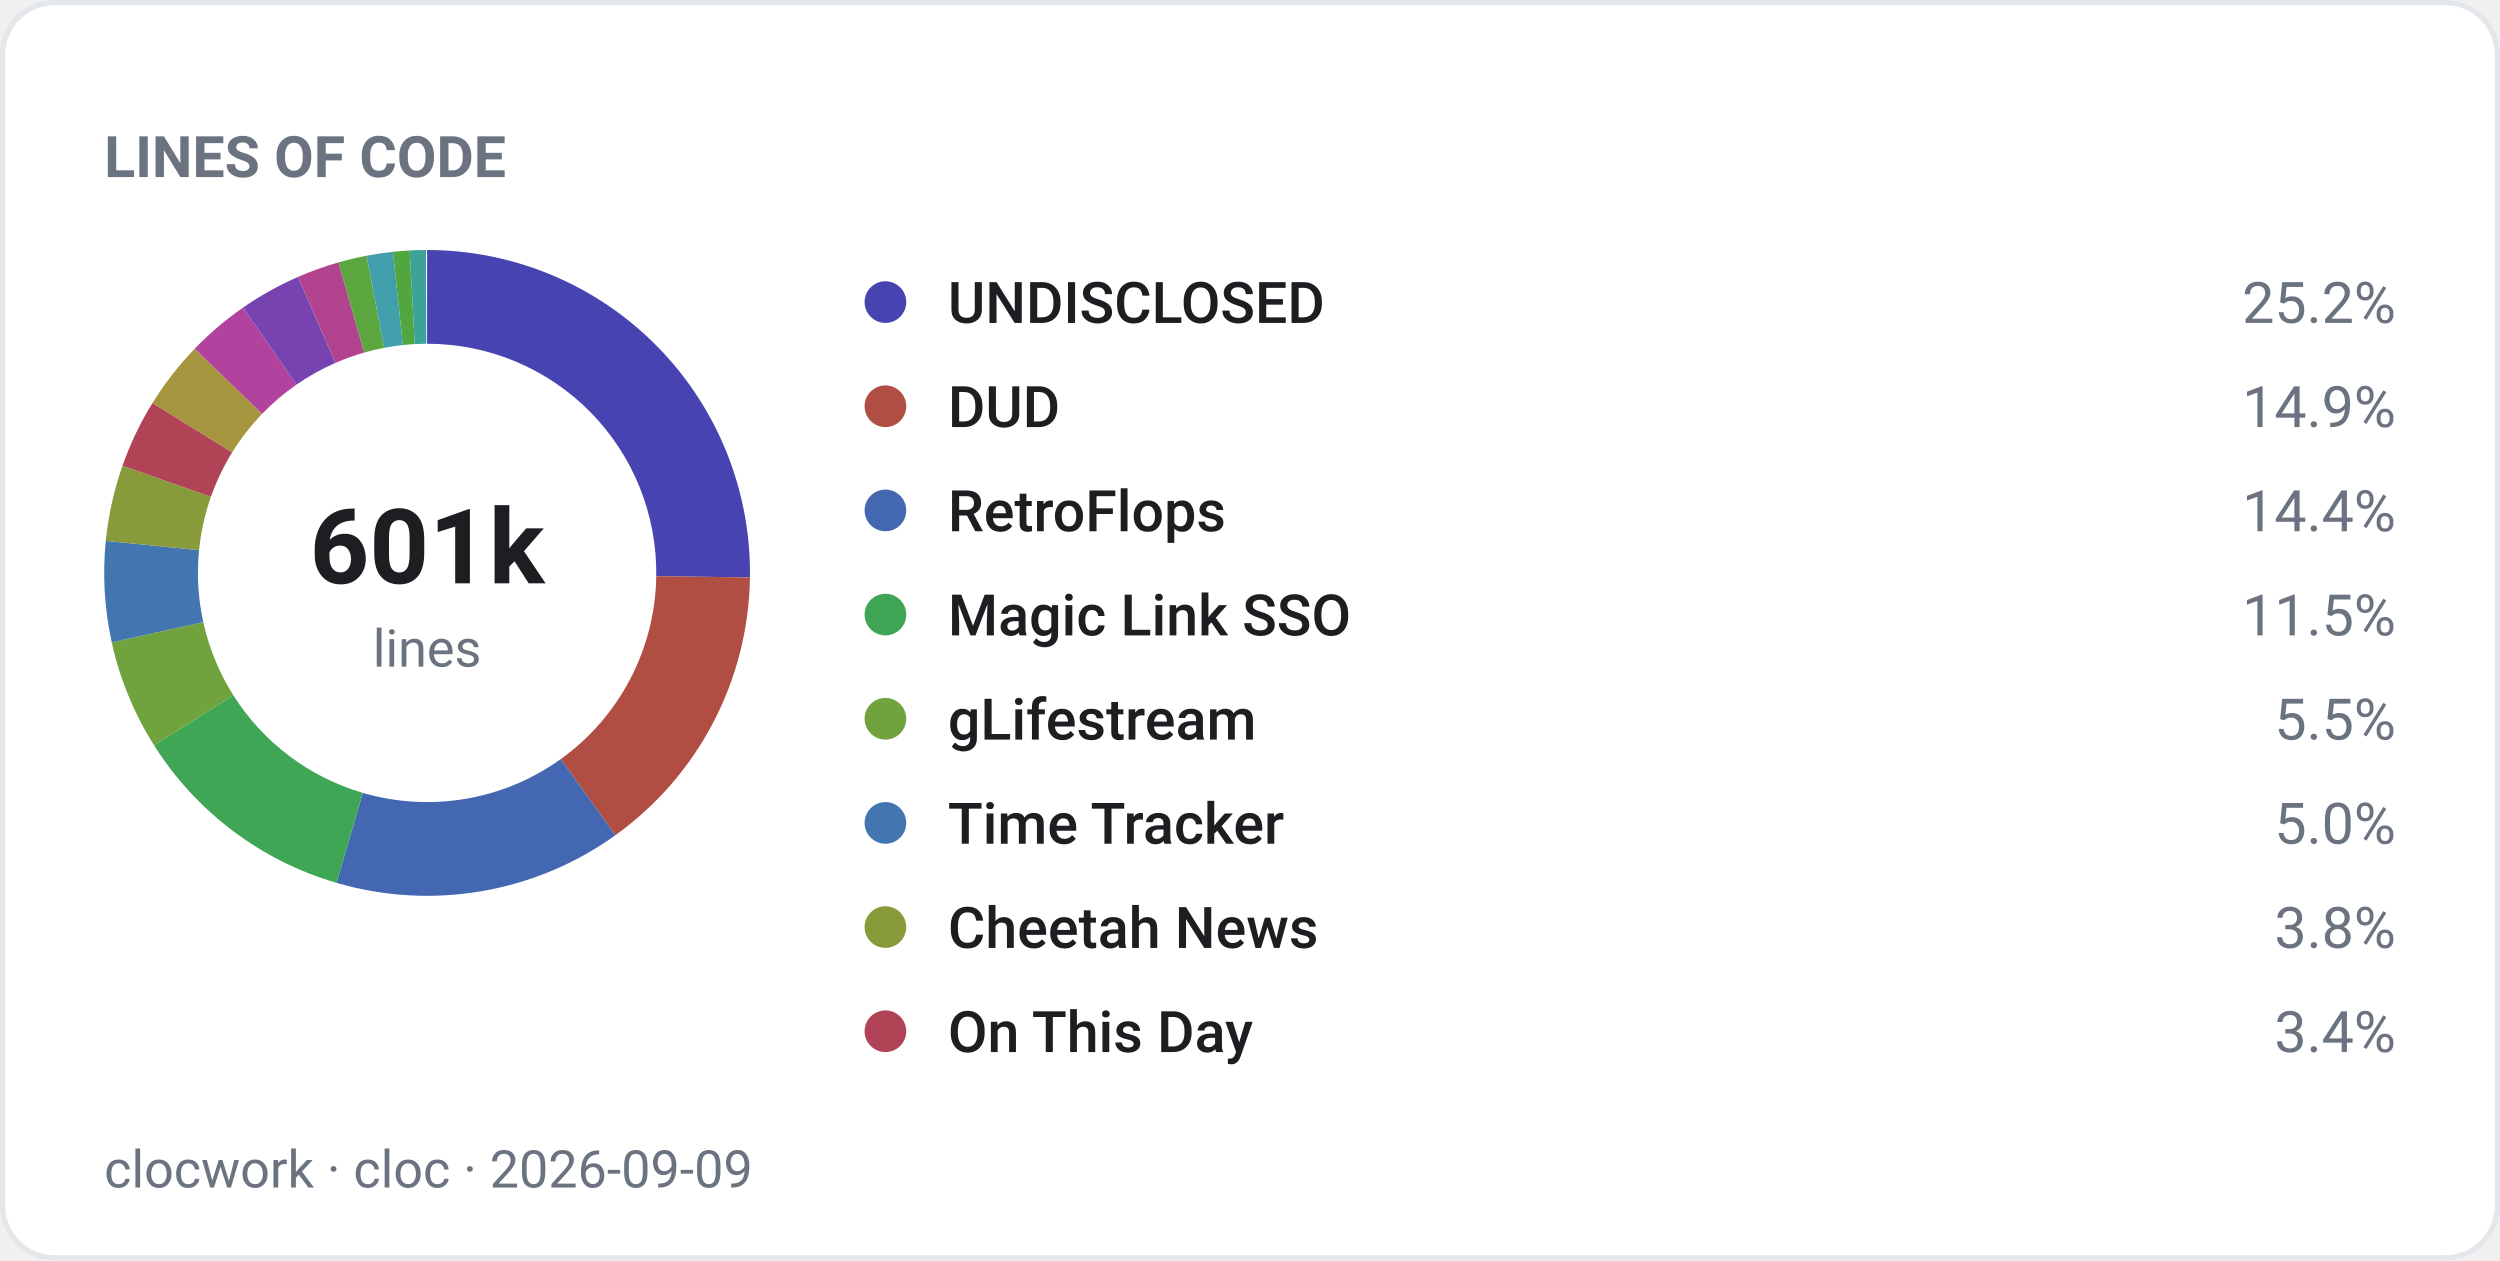
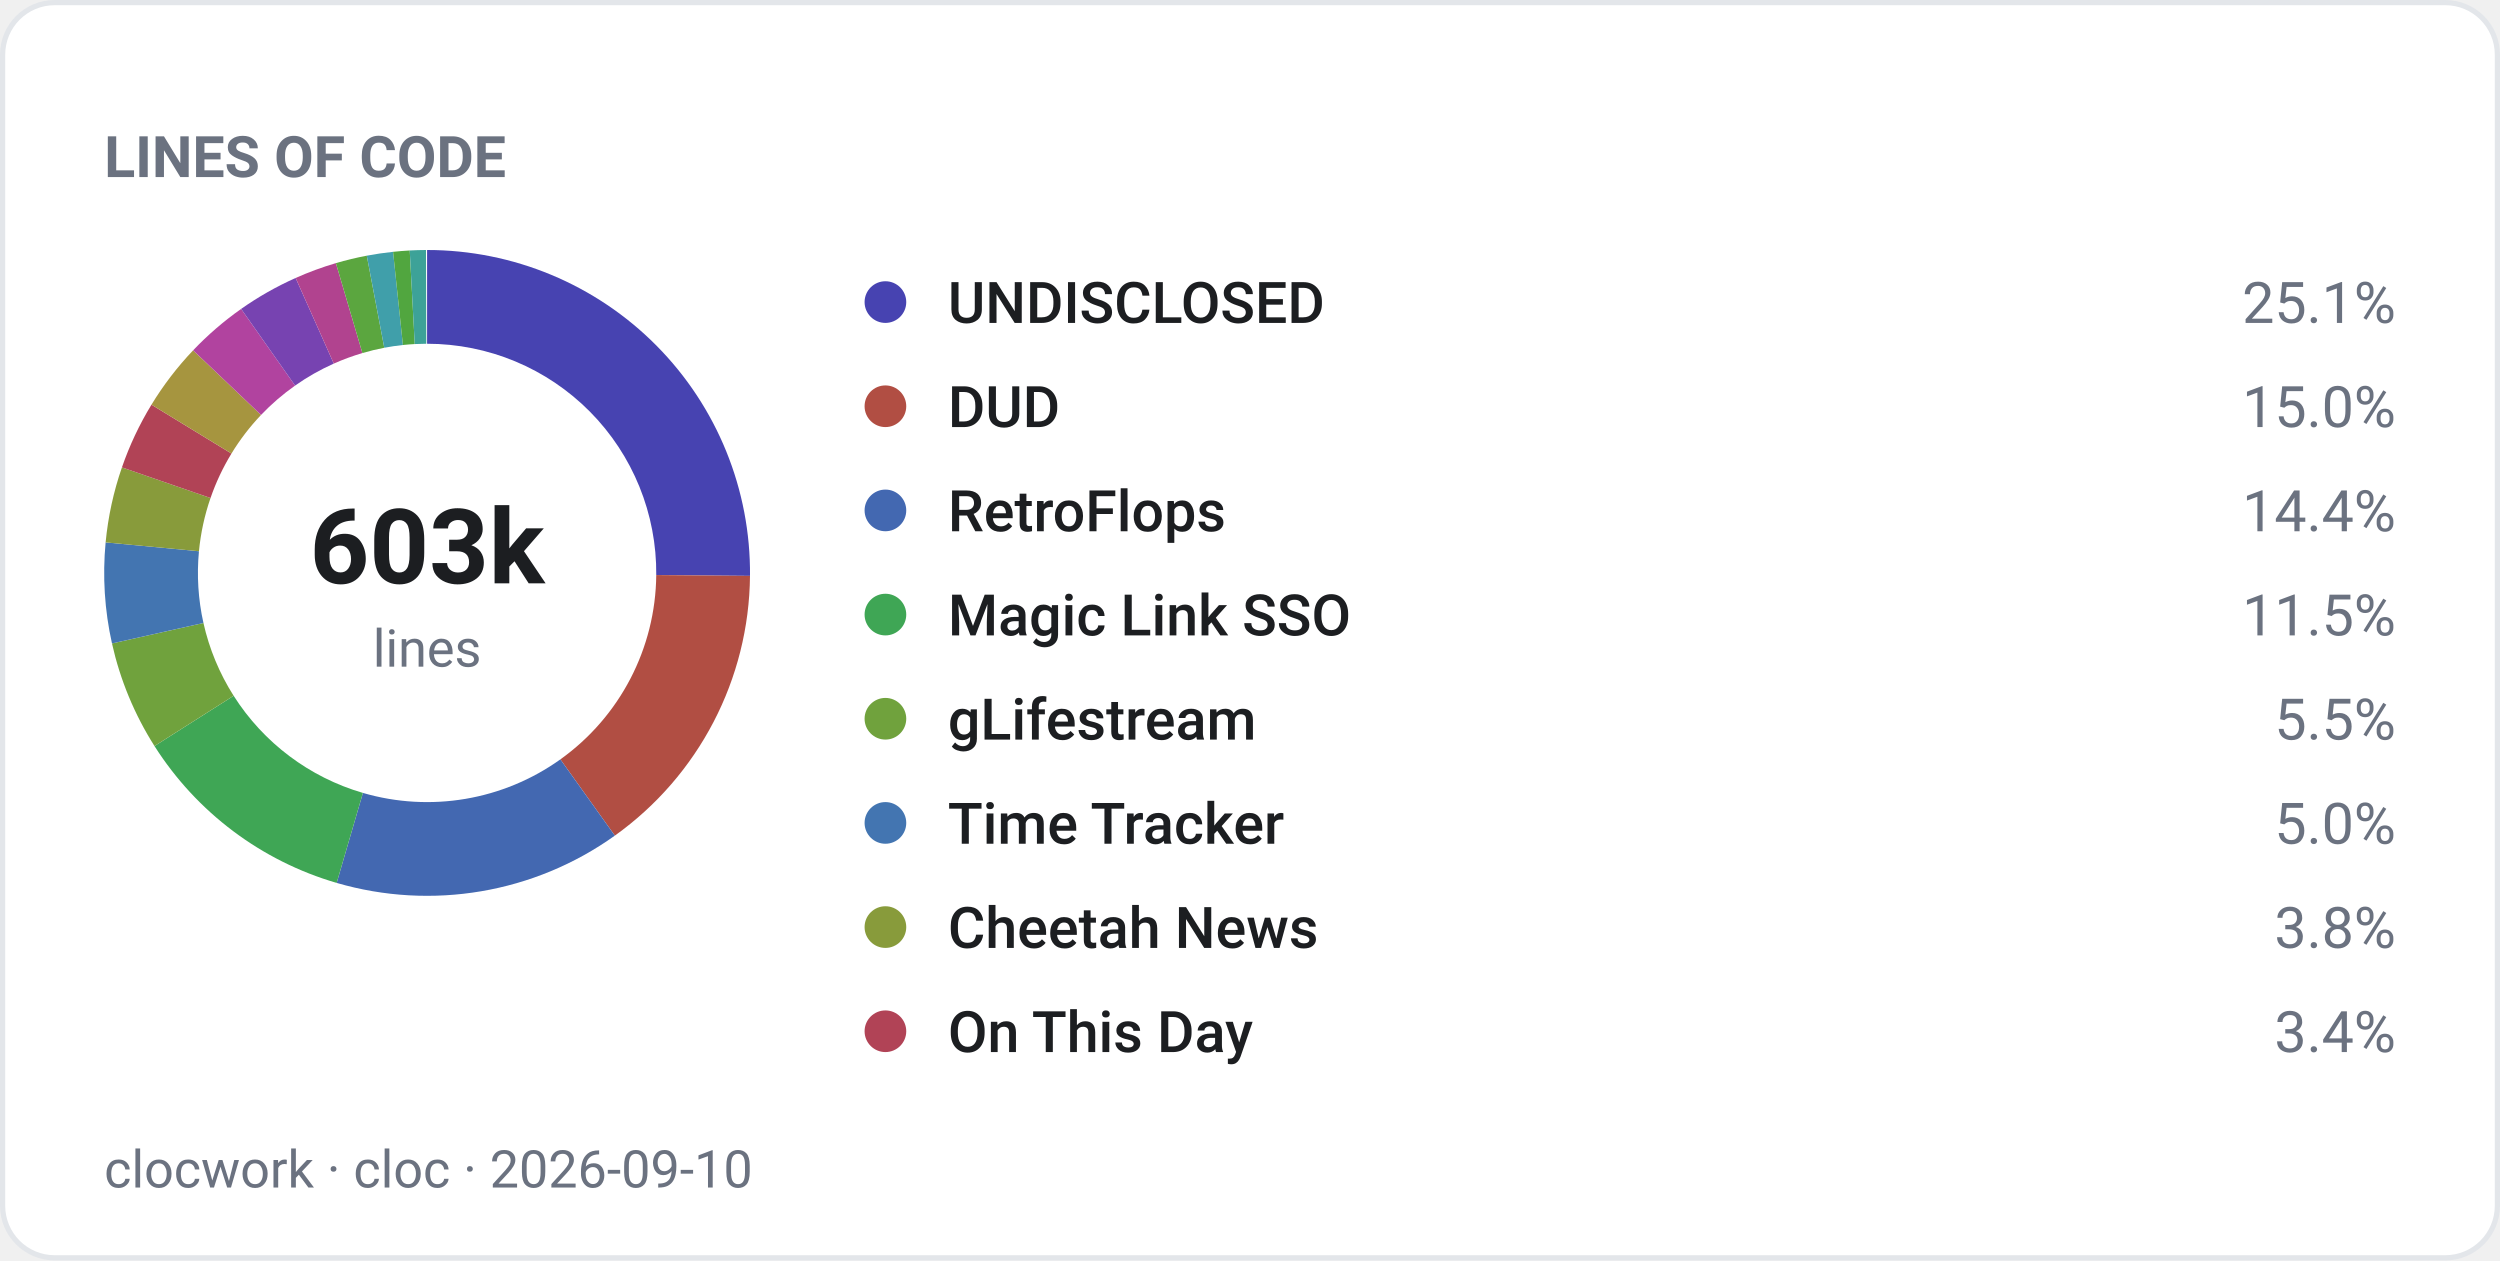
- <svg xmlns="http://www.w3.org/2000/svg" width="480" height="242" viewBox="0 0 480 242" role="img" aria-label="Lines of code by project: 601 002 in total">
+ <svg xmlns="http://www.w3.org/2000/svg" width="480" height="242" viewBox="0 0 480 242" role="img" aria-label="Lines of code by project: 602 818 in total">
  <style>
    .bg { fill: #ffffff; stroke: #e3e6ea; }
    .title { fill: #6b7280; }
    .figure { fill: #1c1e21; }
    .label { fill: #1c1e21; }
    .muted { fill: #6b7280; }
    .track { fill: #eceff3; }
    @media (prefers-color-scheme: dark) {
      .bg { fill: #0f1115; stroke: #262b33; }
      .title { fill: #9aa3af; }
      .figure { fill: #e6e8eb; }
      .label { fill: #e6e8eb; }
      .muted { fill: #9aa3af; }
      .track { fill: #22262e; }
    }
    .l0 { fill: #4743b1; }
    .l1 { fill: #b14e43; }
    .l2 { fill: #4368b1; }
    .l3 { fill: #3fa655; }
    .l4 { fill: #70a23d; }
    .l5 { fill: #4375b1; }
    .l6 { fill: #889b3b; }
    .l7 { fill: #b14356; }
    .l8 { fill: #a6953f; }
    .l9 { fill: #b1439f; }
    .l10 { fill: #7743b1; }
    .l11 { fill: #b1438f; }
    .l12 { fill: #5ba63f; }
    .l13 { fill: #409faa; }
    .l14 { fill: #51a63f; }
    .l15 { fill: #3da298; }
    .l16 { fill: #b18743; }
    @media (prefers-color-scheme: dark) {
      .l0 { fill: #5854be; }
      .l1 { fill: #b14e43; }
      .l2 { fill: #4368b1; }
      .l3 { fill: #43b15b; }
      .l4 { fill: #7ab143; }
      .l5 { fill: #4375b1; }
      .l6 { fill: #9bb143; }
      .l7 { fill: #b14356; }
      .l8 { fill: #b19f43; }
      .l9 { fill: #b1439f; }
      .l10 { fill: #7c46b8; }
      .l11 { fill: #b1438f; }
      .l12 { fill: #61b143; }
      .l13 { fill: #43a6b1; }
      .l14 { fill: #56b143; }
      .l15 { fill: #43b1a6; }
      .l16 { fill: #b18743; }
    }
</style>
  <rect class="bg" fill="#ffffff" stroke="#e3e6ea" x="0.5" y="0.5" width="479" height="241" rx="10" />
  <text x="20" y="34" class="title" fill="#6b7280" font-family="-apple-system,BlinkMacSystemFont,'Segoe UI',Roboto,Helvetica,Arial,sans-serif" font-size="11" font-weight="600" text-anchor="start">LINES OF CODE</text>
-   <path class="l0" d="M82.00 48.00A62 62 0 0 1 143.99 110.87L126.00 110.62A44 44 0 0 0 82.00 66.00Z" fill="#4743b1" />
-   <path class="l1" d="M143.99 110.87A62 62 0 0 1 118.16 160.36L107.67 145.74A44 44 0 0 0 126.00 110.62Z" fill="#b14e43" />
-   <path class="l2" d="M118.16 160.36A62 62 0 0 1 64.61 169.51L69.66 152.23A44 44 0 0 0 107.67 145.74Z" fill="#4368b1" />
-   <path class="l3" d="M64.61 169.51A62 62 0 0 1 29.58 143.10L44.80 133.49A44 44 0 0 0 69.66 152.23Z" fill="#3fa655" />
-   <path class="l4" d="M29.58 143.10A62 62 0 0 1 21.45 123.32L39.03 119.45A44 44 0 0 0 44.80 133.49Z" fill="#70a23d" />
-   <path class="l5" d="M21.45 123.32A62 62 0 0 1 20.31 103.85L38.22 105.63A44 44 0 0 0 39.03 119.45Z" fill="#4375b1" />
-   <path class="l6" d="M20.31 103.85A62 62 0 0 1 23.52 89.42L40.50 95.39A44 44 0 0 0 38.22 105.63Z" fill="#889b3b" />
-   <path class="l7" d="M23.52 89.42A62 62 0 0 1 29.27 77.38L44.58 86.85A44 44 0 0 0 40.50 95.39Z" fill="#b14356" />
-   <path class="l8" d="M29.27 77.38A62 62 0 0 1 37.37 66.96L50.33 79.46A44 44 0 0 0 44.58 86.85Z" fill="#a6953f" />
-   <path class="l9" d="M37.37 66.96A62 62 0 0 1 46.67 59.05L56.93 73.84A44 44 0 0 0 50.33 79.46Z" fill="#b1439f" />
-   <path class="l10" d="M46.67 59.05A62 62 0 0 1 57.21 53.17L64.41 69.67A44 44 0 0 0 56.93 73.84Z" fill="#7743b1" />
-   <path class="l11" d="M57.21 53.17A62 62 0 0 1 64.99 50.38L69.93 67.69A44 44 0 0 0 64.41 69.67Z" fill="#b1438f" />
-   <path class="l12" d="M64.99 50.38A62 62 0 0 1 70.38 49.10L73.75 66.78A44 44 0 0 0 69.93 67.69Z" fill="#5ba63f" />
-   <path class="l13" d="M70.38 49.10A62 62 0 0 1 75.45 48.35L77.35 66.25A44 44 0 0 0 73.75 66.78Z" fill="#409faa" />
-   <path class="l14" d="M75.45 48.35A62 62 0 0 1 78.66 48.09L79.63 66.06A44 44 0 0 0 77.35 66.25Z" fill="#51a63f" />
-   <path class="l15" d="M78.66 48.09A62 62 0 0 1 81.79 48.00L81.85 66.00A44 44 0 0 0 79.63 66.06Z" fill="#3da298" />
-   <text x="82" y="112" class="figure" fill="#1c1e21" font-family="-apple-system,BlinkMacSystemFont,'Segoe UI',Roboto,Helvetica,Arial,sans-serif" font-size="20" font-weight="700" text-anchor="middle">601k</text>
+   <path class="l0" d="M82.00 48.00A62 62 0 0 1 144.00 110.57L126.00 110.41A44 44 0 0 0 82.00 66.00Z" fill="#4743b1" />
+   <path class="l1" d="M144.00 110.57A62 62 0 0 1 118.05 160.44L107.59 145.80A44 44 0 0 0 126.00 110.41Z" fill="#b14e43" />
+   <path class="l2" d="M118.05 160.44A62 62 0 0 1 64.64 169.52L69.68 152.24A44 44 0 0 0 107.59 145.80Z" fill="#4368b1" />
+   <path class="l3" d="M64.64 169.52A62 62 0 0 1 29.66 143.24L44.86 133.59A44 44 0 0 0 69.68 152.24Z" fill="#3fa655" />
+   <path class="l4" d="M29.66 143.24A62 62 0 0 1 21.50 123.54L39.06 119.61A44 44 0 0 0 44.86 133.59Z" fill="#70a23d" />
+   <path class="l5" d="M21.50 123.54A62 62 0 0 1 20.28 104.14L38.20 105.84A44 44 0 0 0 39.06 119.61Z" fill="#4375b1" />
+   <path class="l6" d="M20.28 104.14A62 62 0 0 1 23.41 89.74L40.42 95.62A44 44 0 0 0 38.20 105.84Z" fill="#889b3b" />
+   <path class="l7" d="M23.41 89.74A62 62 0 0 1 29.08 77.70L44.44 87.08A44 44 0 0 0 40.42 95.62Z" fill="#b14356" />
+   <path class="l8" d="M29.08 77.70A62 62 0 0 1 37.08 67.26L50.12 79.67A44 44 0 0 0 44.44 87.08Z" fill="#a6953f" />
+   <path class="l9" d="M37.08 67.26A62 62 0 0 1 46.30 59.31L56.66 74.03A44 44 0 0 0 50.12 79.67Z" fill="#b1439f" />
+   <path class="l10" d="M46.30 59.31A62 62 0 0 1 56.76 53.37L64.09 69.81A44 44 0 0 0 56.66 74.03Z" fill="#7743b1" />
+   <path class="l11" d="M56.76 53.37A62 62 0 0 1 64.49 50.52L69.58 67.79A44 44 0 0 0 64.09 69.81Z" fill="#b1438f" />
+   <path class="l12" d="M64.49 50.52A62 62 0 0 1 70.42 49.09L73.78 66.77A44 44 0 0 0 69.58 67.79Z" fill="#5ba63f" />
+   <path class="l13" d="M70.42 49.09A62 62 0 0 1 75.47 48.35L77.36 66.24A44 44 0 0 0 73.78 66.77Z" fill="#409faa" />
+   <path class="l14" d="M75.47 48.35A62 62 0 0 1 78.67 48.09L79.63 66.06A44 44 0 0 0 77.36 66.24Z" fill="#51a63f" />
+   <path class="l15" d="M78.67 48.09A62 62 0 0 1 81.79 48.00L81.85 66.00A44 44 0 0 0 79.63 66.06Z" fill="#3da298" />
+   <text x="82" y="112" class="figure" fill="#1c1e21" font-family="-apple-system,BlinkMacSystemFont,'Segoe UI',Roboto,Helvetica,Arial,sans-serif" font-size="20" font-weight="700" text-anchor="middle">603k</text>
  <text x="82" y="128" class="muted" fill="#6b7280" font-family="-apple-system,BlinkMacSystemFont,'Segoe UI',Roboto,Helvetica,Arial,sans-serif" font-size="10" font-weight="400" text-anchor="middle">lines</text>
  <circle class="l0" cx="170" cy="58" r="4" fill="#4743b1" />
  <text x="182" y="62" class="label" fill="#1c1e21" font-family="-apple-system,BlinkMacSystemFont,'Segoe UI',Roboto,Helvetica,Arial,sans-serif" font-size="11" font-weight="500" text-anchor="start">UNDISCLOSED</text>
-   <text x="460" y="62" class="muted" fill="#6b7280" font-family="-apple-system,BlinkMacSystemFont,'Segoe UI',Roboto,Helvetica,Arial,sans-serif" font-size="11" font-weight="400" text-anchor="end">25.2%</text>
+   <text x="460" y="62" class="muted" fill="#6b7280" font-family="-apple-system,BlinkMacSystemFont,'Segoe UI',Roboto,Helvetica,Arial,sans-serif" font-size="11" font-weight="400" text-anchor="end">25.1%</text>
  <circle class="l1" cx="170" cy="78" r="4" fill="#b14e43" />
  <text x="182" y="82" class="label" fill="#1c1e21" font-family="-apple-system,BlinkMacSystemFont,'Segoe UI',Roboto,Helvetica,Arial,sans-serif" font-size="11" font-weight="500" text-anchor="start">DUD</text>
-   <text x="460" y="82" class="muted" fill="#6b7280" font-family="-apple-system,BlinkMacSystemFont,'Segoe UI',Roboto,Helvetica,Arial,sans-serif" font-size="11" font-weight="400" text-anchor="end">14.9%</text>
+   <text x="460" y="82" class="muted" fill="#6b7280" font-family="-apple-system,BlinkMacSystemFont,'Segoe UI',Roboto,Helvetica,Arial,sans-serif" font-size="11" font-weight="400" text-anchor="end">15.0%</text>
  <circle class="l2" cx="170" cy="98" r="4" fill="#4368b1" />
  <text x="182" y="102" class="label" fill="#1c1e21" font-family="-apple-system,BlinkMacSystemFont,'Segoe UI',Roboto,Helvetica,Arial,sans-serif" font-size="11" font-weight="500" text-anchor="start">RetroFlops</text>
  <text x="460" y="102" class="muted" fill="#6b7280" font-family="-apple-system,BlinkMacSystemFont,'Segoe UI',Roboto,Helvetica,Arial,sans-serif" font-size="11" font-weight="400" text-anchor="end">14.4%</text>
  <circle class="l3" cx="170" cy="118" r="4" fill="#3fa655" />
  <text x="182" y="122" class="label" fill="#1c1e21" font-family="-apple-system,BlinkMacSystemFont,'Segoe UI',Roboto,Helvetica,Arial,sans-serif" font-size="11" font-weight="500" text-anchor="start">Magic Link SSO</text>
  <text x="460" y="122" class="muted" fill="#6b7280" font-family="-apple-system,BlinkMacSystemFont,'Segoe UI',Roboto,Helvetica,Arial,sans-serif" font-size="11" font-weight="400" text-anchor="end">11.5%</text>
  <circle class="l4" cx="170" cy="138" r="4" fill="#70a23d" />
  <text x="182" y="142" class="label" fill="#1c1e21" font-family="-apple-system,BlinkMacSystemFont,'Segoe UI',Roboto,Helvetica,Arial,sans-serif" font-size="11" font-weight="500" text-anchor="start">gLifestream</text>
  <text x="460" y="142" class="muted" fill="#6b7280" font-family="-apple-system,BlinkMacSystemFont,'Segoe UI',Roboto,Helvetica,Arial,sans-serif" font-size="11" font-weight="400" text-anchor="end">5.5%</text>
  <circle class="l5" cx="170" cy="158" r="4" fill="#4375b1" />
  <text x="182" y="162" class="label" fill="#1c1e21" font-family="-apple-system,BlinkMacSystemFont,'Segoe UI',Roboto,Helvetica,Arial,sans-serif" font-size="11" font-weight="500" text-anchor="start">Time Tracker</text>
  <text x="460" y="162" class="muted" fill="#6b7280" font-family="-apple-system,BlinkMacSystemFont,'Segoe UI',Roboto,Helvetica,Arial,sans-serif" font-size="11" font-weight="400" text-anchor="end">5.0%</text>
  <circle class="l6" cx="170" cy="178" r="4" fill="#889b3b" />
  <text x="182" y="182" class="label" fill="#1c1e21" font-family="-apple-system,BlinkMacSystemFont,'Segoe UI',Roboto,Helvetica,Arial,sans-serif" font-size="11" font-weight="500" text-anchor="start">Cheetah News</text>
  <text x="460" y="182" class="muted" fill="#6b7280" font-family="-apple-system,BlinkMacSystemFont,'Segoe UI',Roboto,Helvetica,Arial,sans-serif" font-size="11" font-weight="400" text-anchor="end">3.8%</text>
  <circle class="l7" cx="170" cy="198" r="4" fill="#b14356" />
  <text x="182" y="202" class="label" fill="#1c1e21" font-family="-apple-system,BlinkMacSystemFont,'Segoe UI',Roboto,Helvetica,Arial,sans-serif" font-size="11" font-weight="500" text-anchor="start">On This Day</text>
  <text x="460" y="202" class="muted" fill="#6b7280" font-family="-apple-system,BlinkMacSystemFont,'Segoe UI',Roboto,Helvetica,Arial,sans-serif" font-size="11" font-weight="400" text-anchor="end">3.4%</text>
-   <text x="20" y="228" class="muted" fill="#6b7280" font-family="-apple-system,BlinkMacSystemFont,'Segoe UI',Roboto,Helvetica,Arial,sans-serif" font-size="10" font-weight="400" text-anchor="start">clocwork · cloc · 2026-09-09</text>
+   <text x="20" y="228" class="muted" fill="#6b7280" font-family="-apple-system,BlinkMacSystemFont,'Segoe UI',Roboto,Helvetica,Arial,sans-serif" font-size="10" font-weight="400" text-anchor="start">clocwork · cloc · 2026-09-10</text>
</svg>
